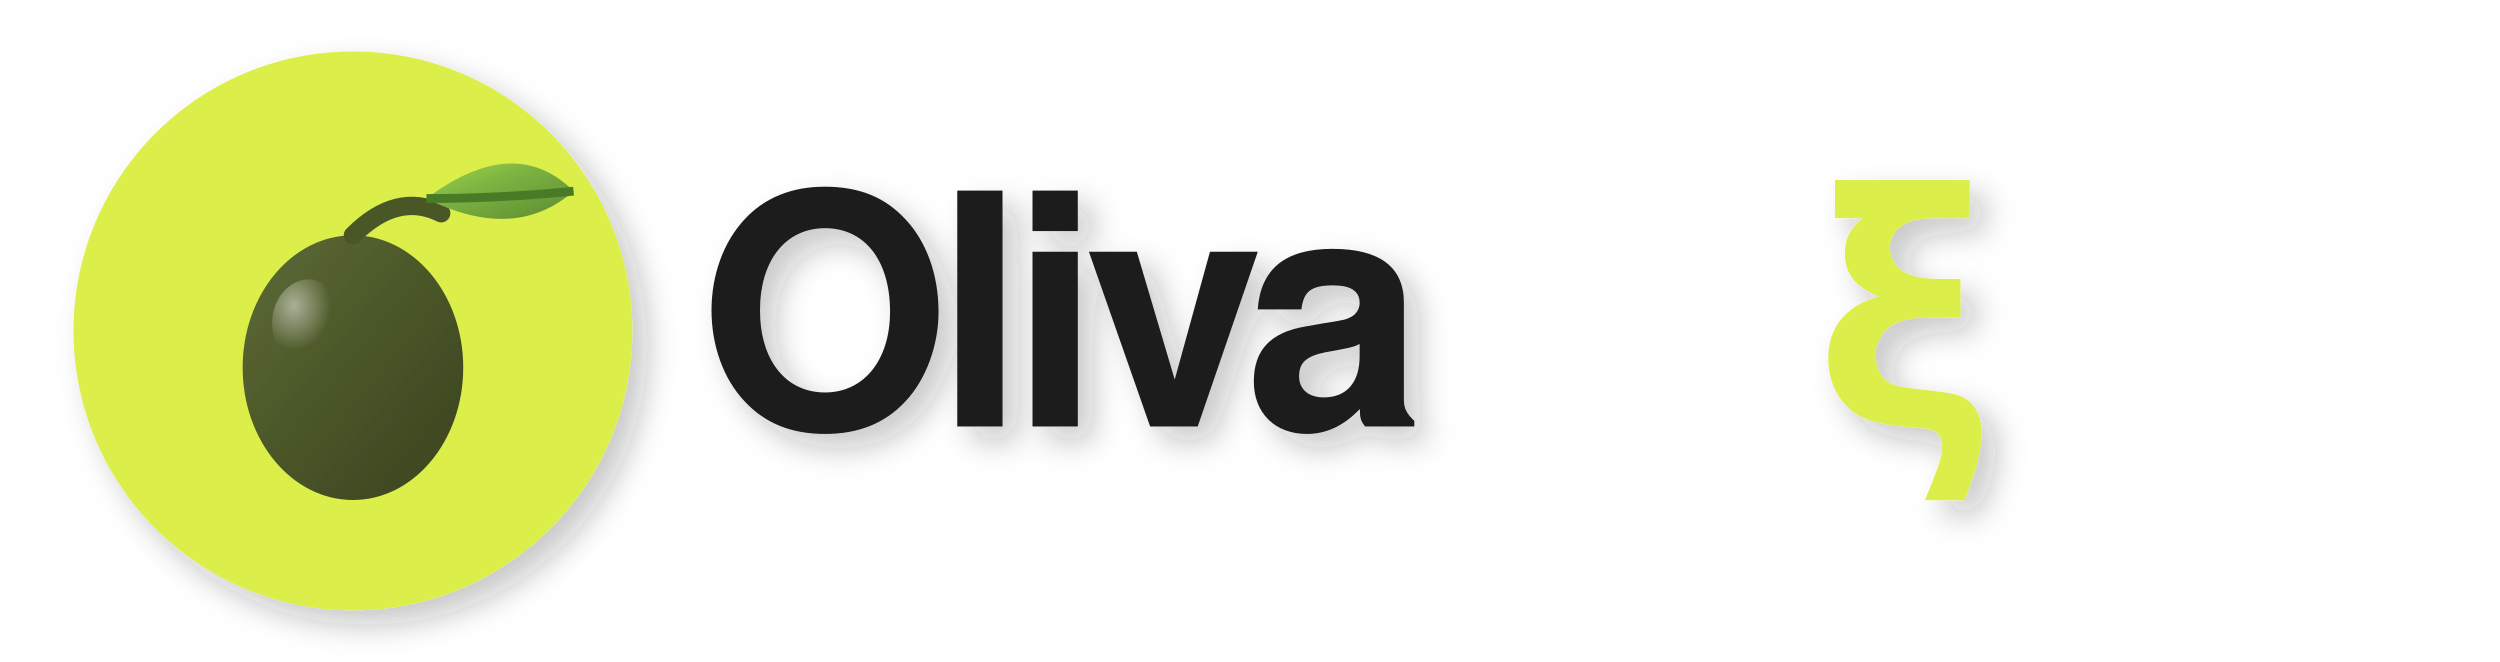
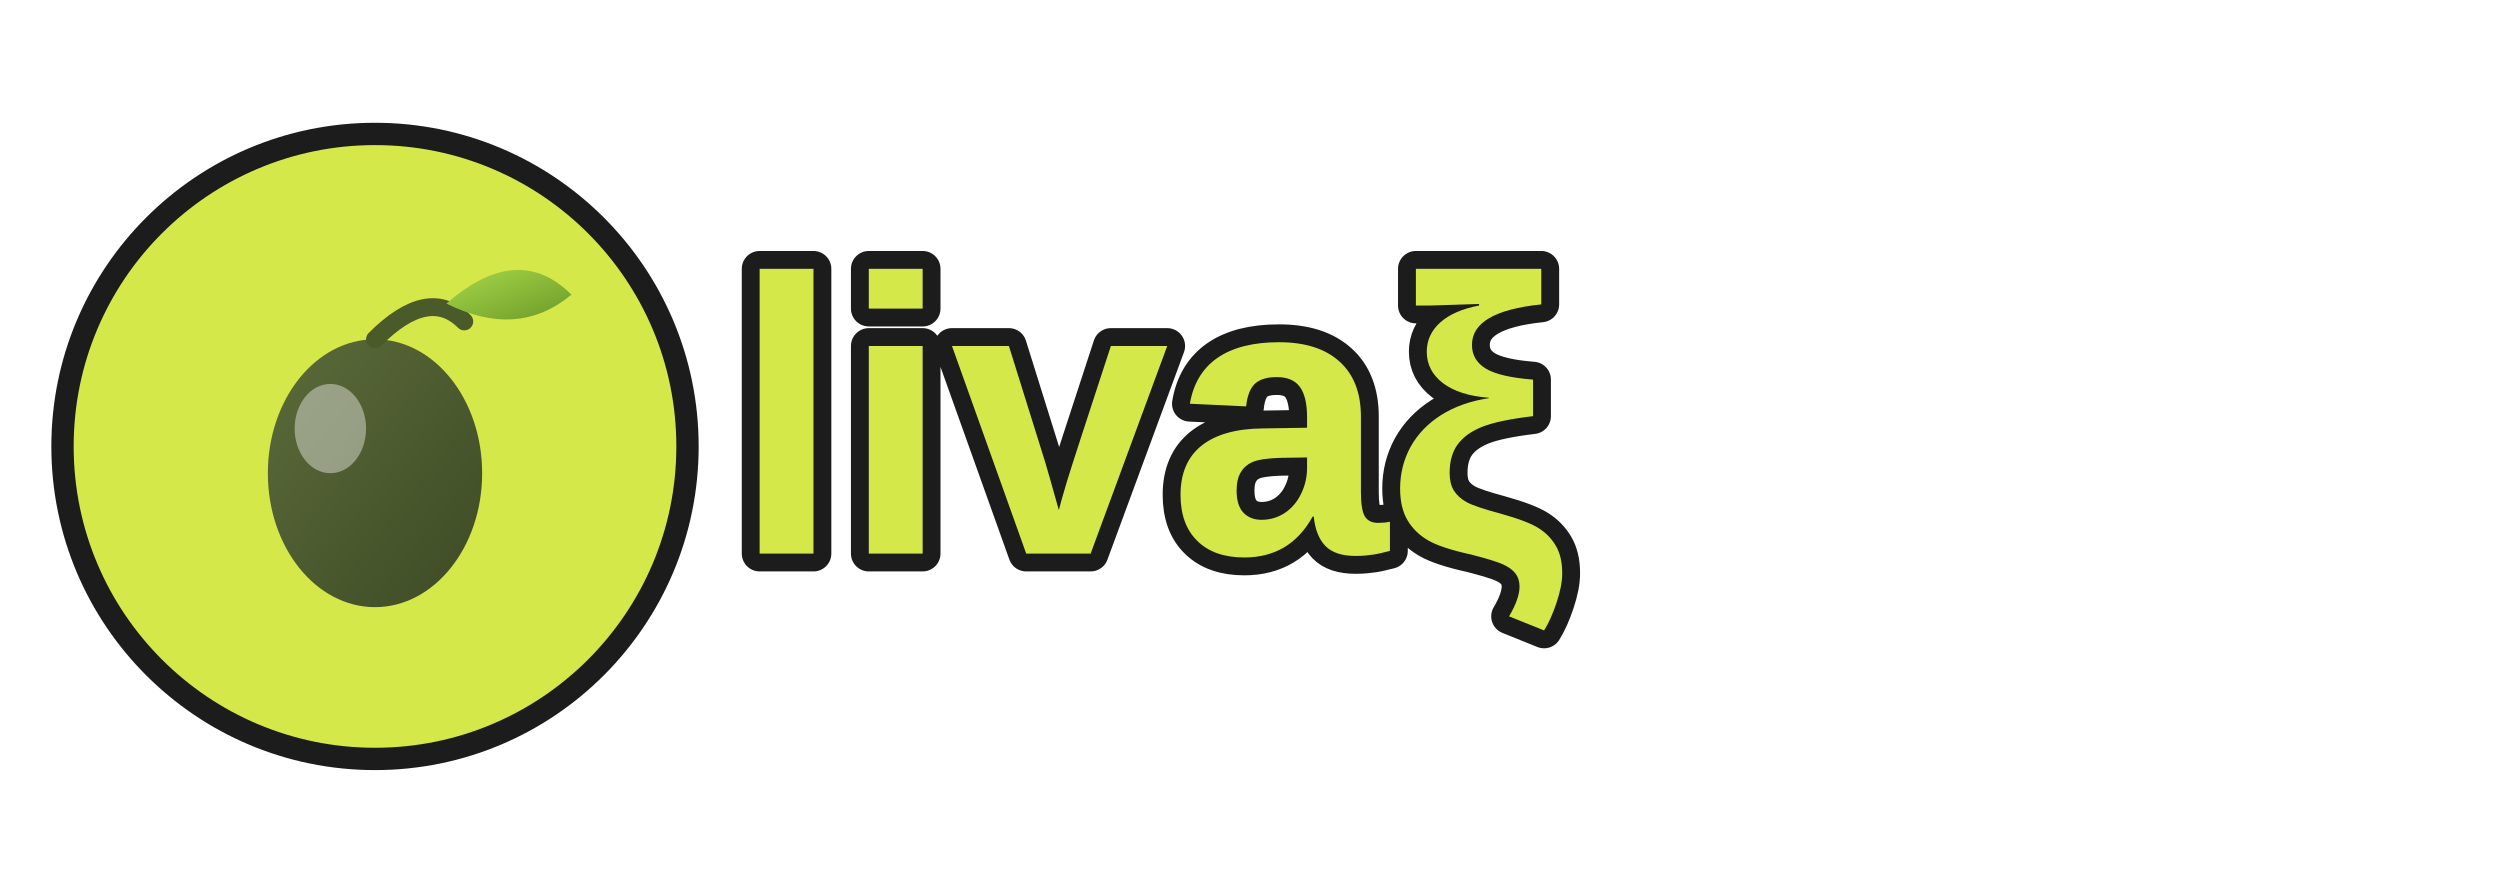
- <svg xmlns="http://www.w3.org/2000/svg" viewBox="0 0 340 90" width="340" height="90">
+ <svg xmlns="http://www.w3.org/2000/svg" viewBox="0 0 280 100" width="280" height="100">
  <defs>
-     <linearGradient id="oliveGrad" x1="0%" y1="0%" x2="100%" y2="100%">
-       <stop offset="0%" stop-color="#5D6B35" />
-       <stop offset="50%" stop-color="#4A5628" />
-       <stop offset="100%" stop-color="#3A4220" />
+     <linearGradient id="olivaGreen" x1="0%" y1="0%" x2="100%" y2="100%">
+       <stop offset="0%" stop-color="#5C6B3A" />
+       <stop offset="100%" stop-color="#3D4A25" />
    </linearGradient>
    <linearGradient id="leafGrad" x1="0%" y1="0%" x2="100%" y2="100%">
-       <stop offset="0%" stop-color="#A4D44A" />
-       <stop offset="40%" stop-color="#7CB342" />
-       <stop offset="100%" stop-color="#5D8A2F" />
+       <stop offset="0%" stop-color="#A8D84A" />
+       <stop offset="100%" stop-color="#6B9A28" />
    </linearGradient>
-     <filter id="dropShadow" x="-20%" y="-20%" width="140%" height="140%">
-       <feDropShadow dx="2" dy="2" stdDeviation="2" flood-color="#1C1C1C" flood-opacity="0.25" />
-     </filter>
-     <radialGradient id="oliveShine" cx="30%" cy="30%" r="50%">
-       <stop offset="0%" stop-color="rgba(255,255,255,0.5)" />
-       <stop offset="100%" stop-color="rgba(255,255,255,0)" />
-     </radialGradient>
  </defs>
-   <g filter="url(#dropShadow)">
-     <circle cx="48" cy="45" r="38" fill="#DCEE4A" />
-     <ellipse cx="48" cy="50" rx="15" ry="18" fill="url(#oliveGrad)" />
-     <ellipse cx="42" cy="44" rx="5" ry="6" fill="url(#oliveShine)" />
-     <path d="M48 32 Q54 26 60 29" stroke="#4A5628" stroke-width="2.5" fill="none" stroke-linecap="round" />
-     <path d="M58 27 Q70 18 78 26 Q70 33 58 27 Z" fill="url(#leafGrad)" />
-     <path d="M58 27 Q68 27 78 26" stroke="#4A7A28" stroke-width="1.2" fill="none" />
-   </g>
-   <g filter="url(#dropShadow)">
-     <text x="95" y="58" font-family="'Outfit', 'Segoe UI', Helvetica, Arial, sans-serif" font-size="44" font-weight="800" fill="#1C1C1C" letter-spacing="-2">Oliva</text>
-     <text x="248" y="58" font-family="'Outfit', 'Segoe UI', Helvetica, Arial, sans-serif" font-size="46" font-weight="800" fill="#DCEE4A">ξ</text>
-   </g>
+   <circle cx="42" cy="50" r="35" fill="#D4E849" stroke="#1C1C1C" stroke-width="2.5" />
+   <ellipse cx="42" cy="53" rx="12" ry="15" fill="url(#olivaGreen)" />
+   <ellipse cx="37" cy="48" rx="4" ry="5" fill="rgba(255,255,255,0.4)" />
+   <path d="M42 38 Q48 32 52 36" stroke="#4A5A28" stroke-width="2" fill="none" stroke-linecap="round" />
+   <path d="M50 34 Q58 27 64 33 Q58 38 50 34 Z" fill="url(#leafGrad)" />
+   <text x="82" y="62" font-family="Arial Rounded MT Bold, Nunito, Arial, sans-serif" font-size="44" font-weight="800" stroke="#1C1C1C" stroke-width="4" stroke-linejoin="round" paint-order="stroke" fill="#D4E849">livaξ</text>
</svg>
